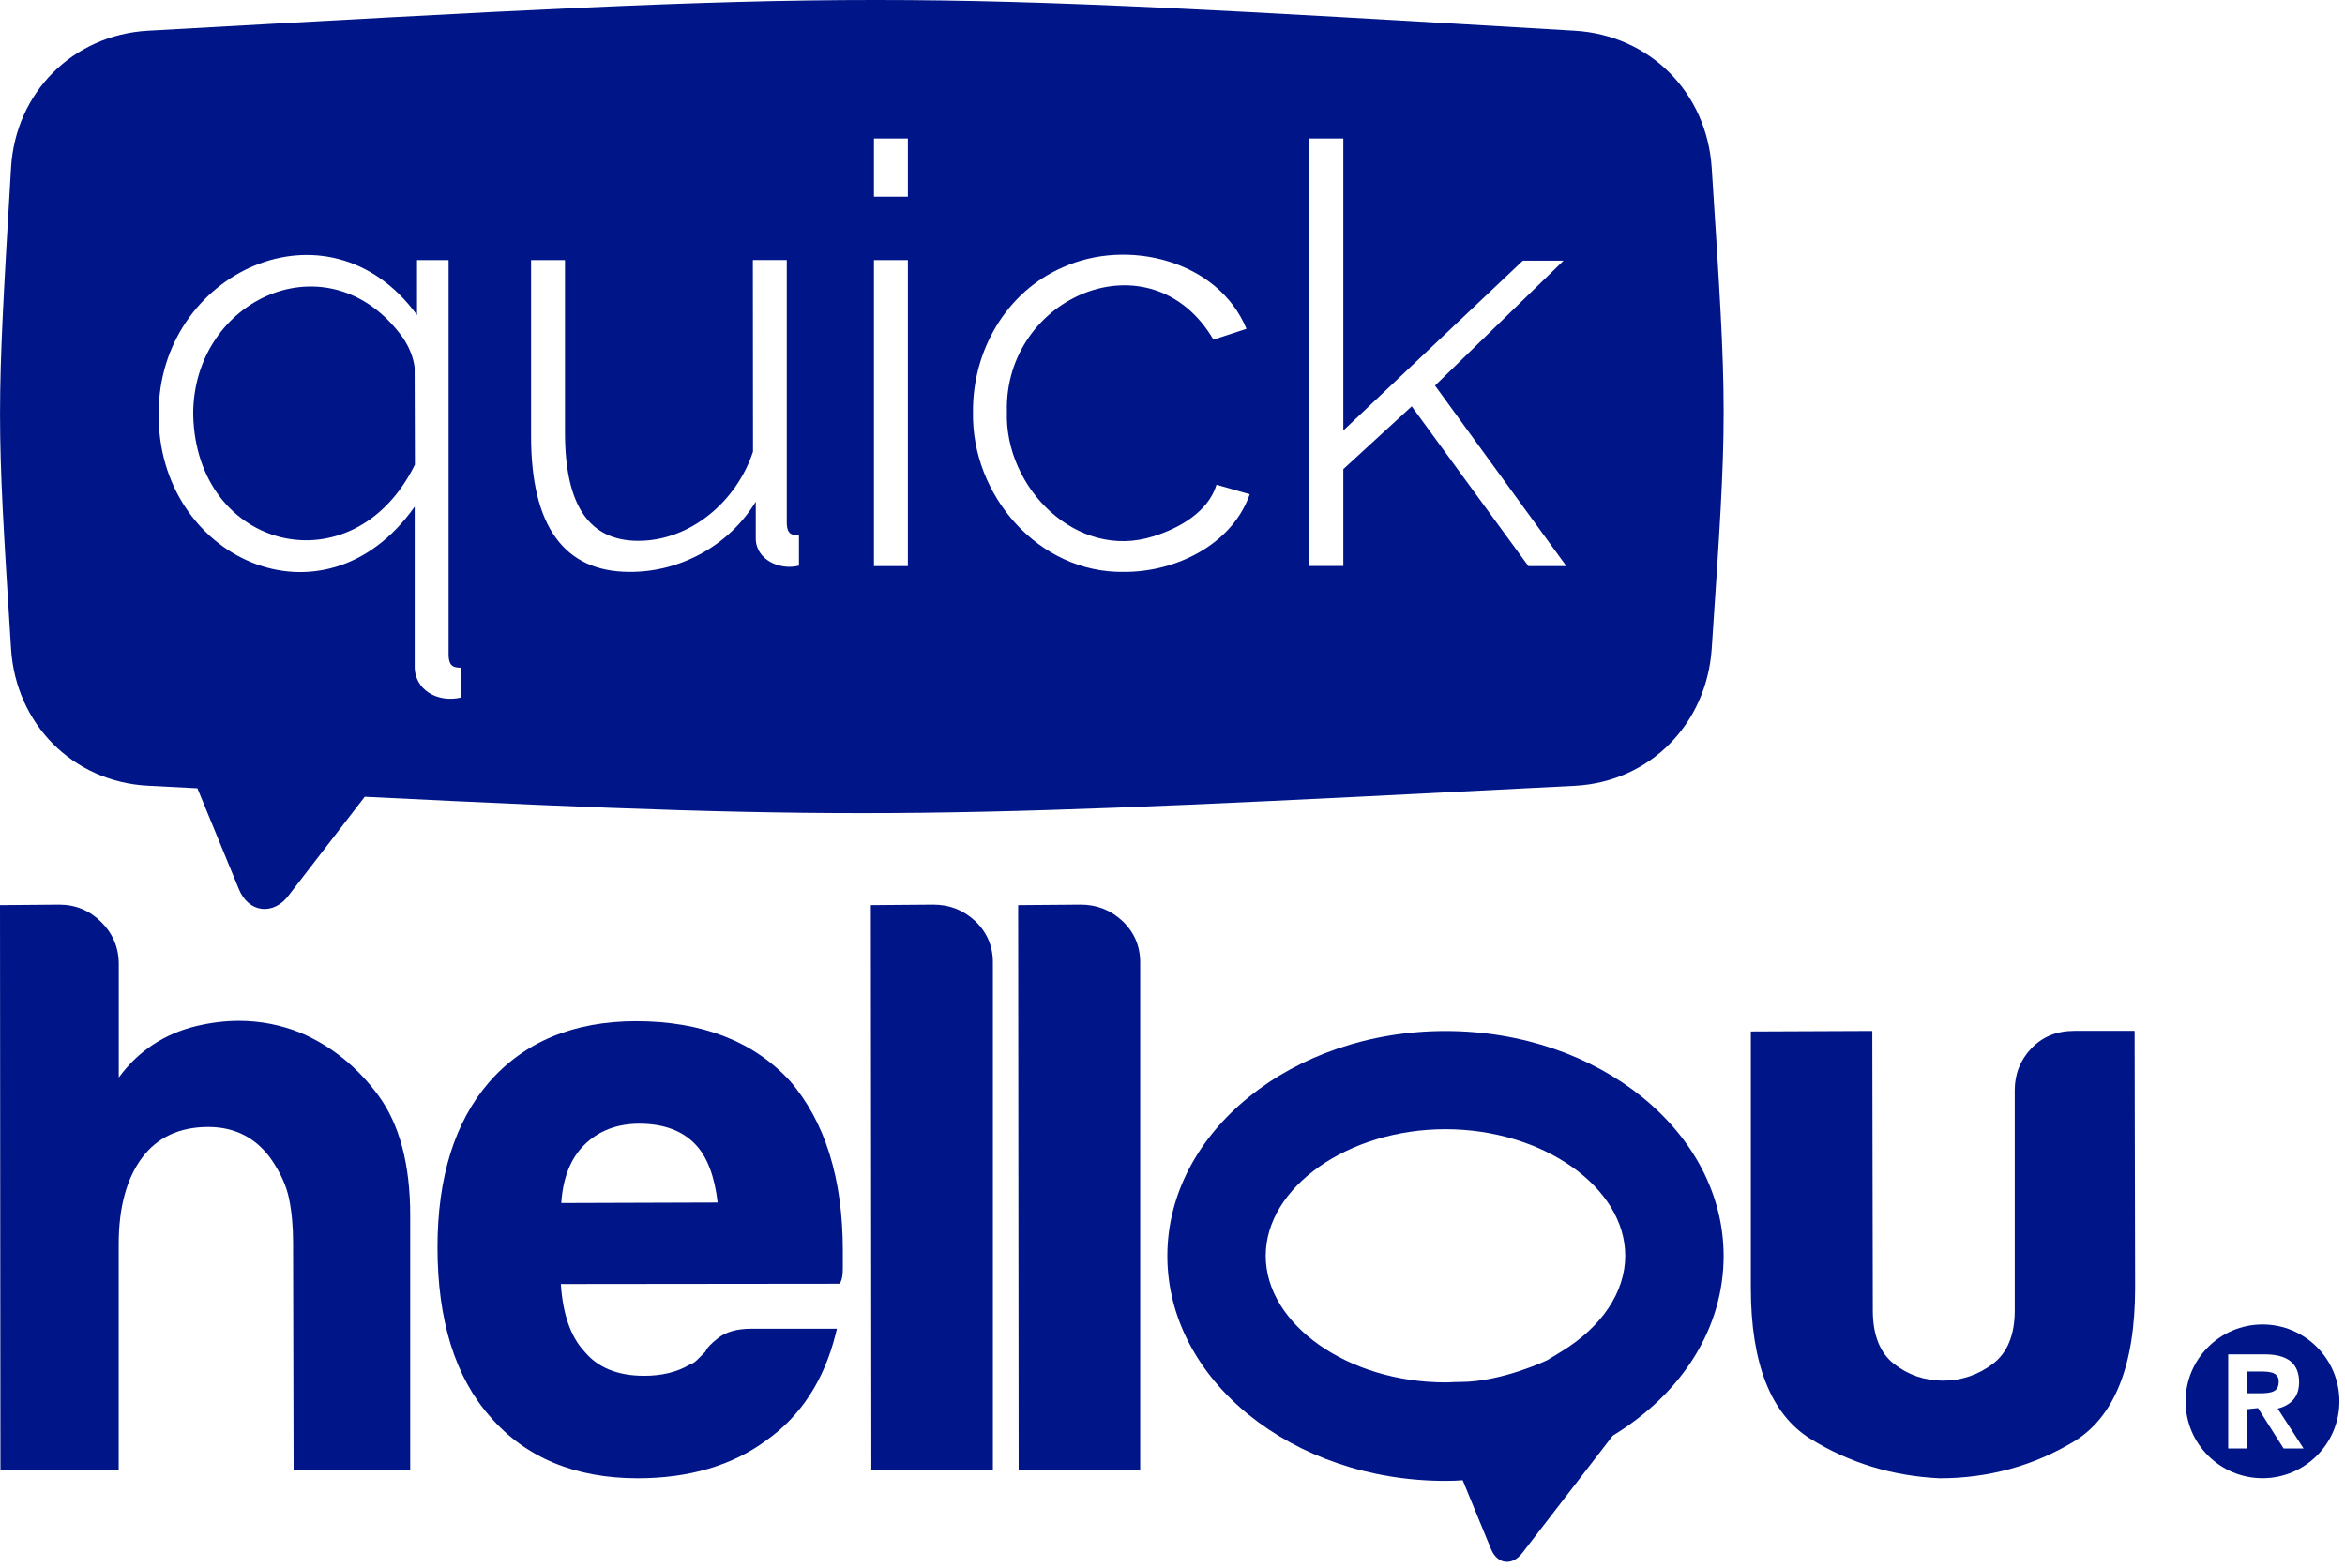
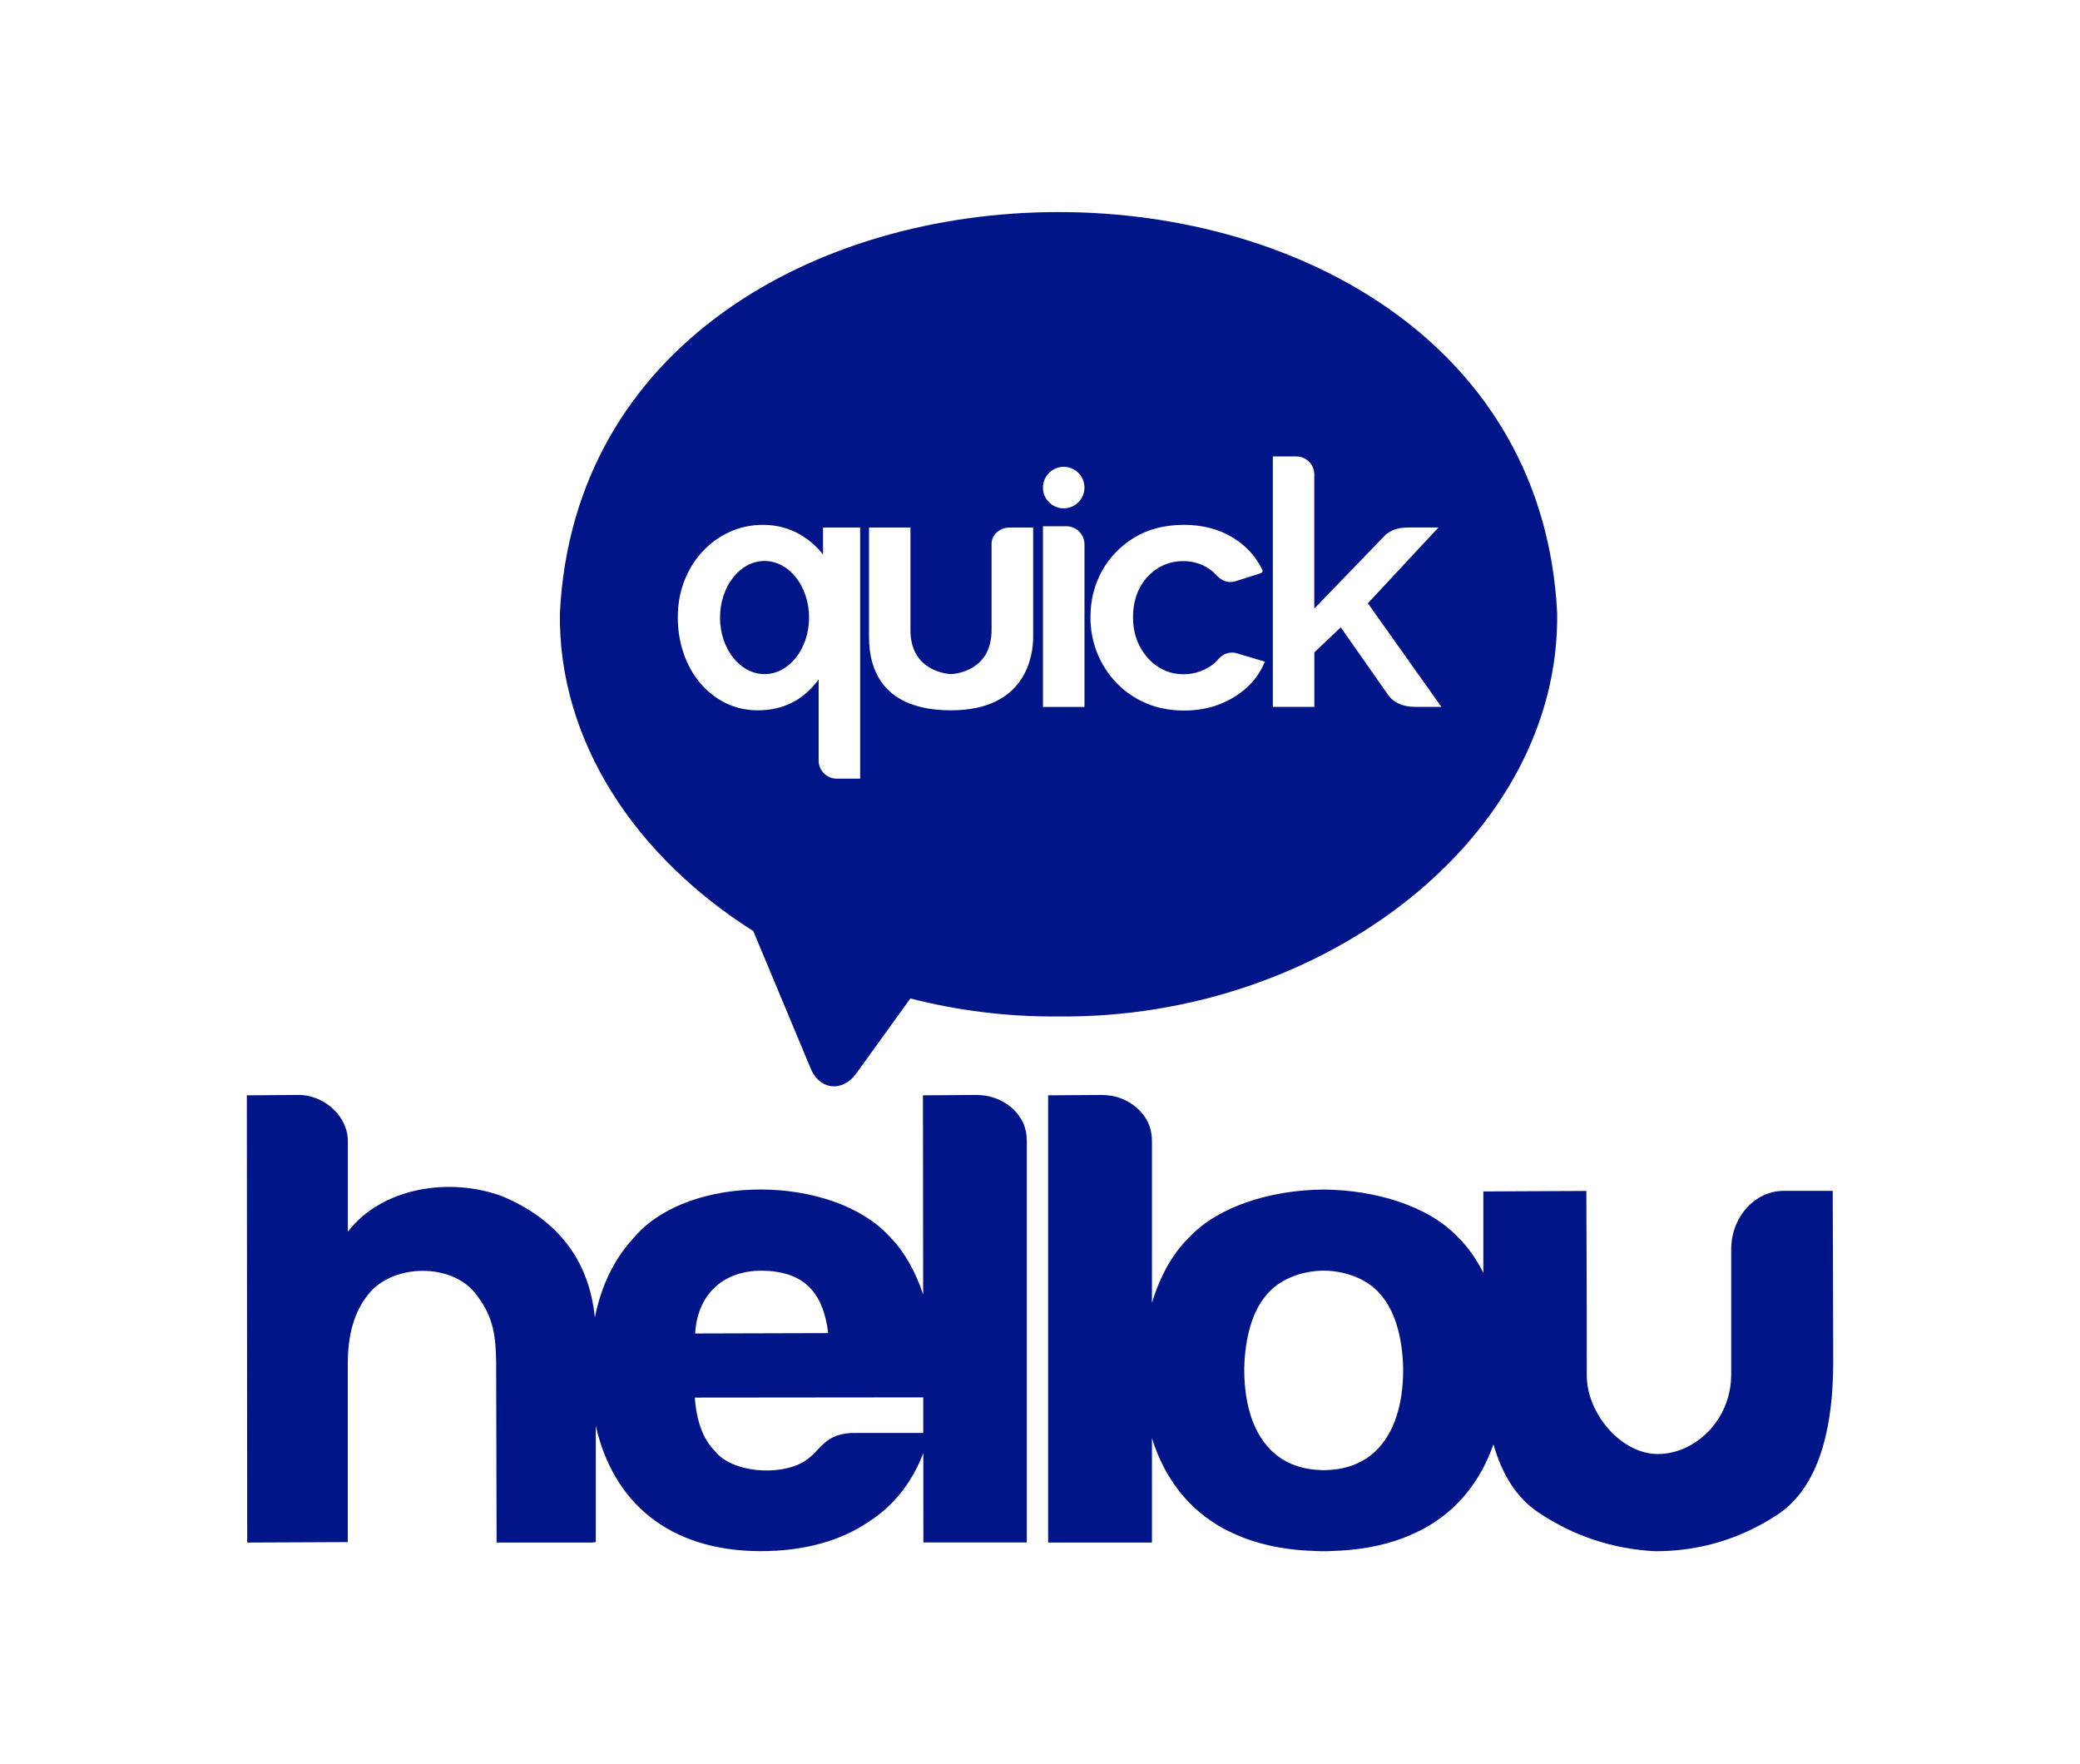
- <svg xmlns="http://www.w3.org/2000/svg" version="1.1" id="Layer_1" x="0px" y="0px" viewBox="0 0 323 216" style="enable-background:new 0 0 323 216;" xml:space="preserve">
+ <svg xmlns="http://www.w3.org/2000/svg" version="1.1" id="a" x="0px" y="0px" viewBox="0 0 284.57 241.23" style="enable-background:new 0 0 284.57 241.23;" xml:space="preserve">
  <style type="text/css">
	.st0{fill:#001588;}
</style>
  <g>
-     <g>
-       <g>
-         <path class="st0" d="M207.57,215.18c-0.93,0-1.73-0.64-2.19-1.75l-3.91-9.5c-0.67,0.06-1.43,0.09-2.37,0.09     c-21.12,0-38.31-13.9-38.31-30.99s17.19-30.99,38.31-30.99s38.31,13.9,38.31,30.99c0,9.82-5.57,18.84-15.27,24.76l-12.5,16.22     C209.05,214.76,208.31,215.18,207.57,215.18z M199.1,155.57c-13.42,0-24.76,7.99-24.76,17.44c0,9.46,11.34,17.44,24.76,17.44     c0.29,0,0.49-0.01,0.72-0.02c0.33-0.02,0.69-0.04,1.33-0.04c5.67,0,11.89-2.96,11.95-2.99l1.92-1.17     c5.62-3.41,8.84-8.23,8.84-13.23C223.86,163.56,212.52,155.57,199.1,155.57z" />
-         <path class="st0" d="M0,124.7l8.17-0.07c2.24,0,4.18,0.81,5.78,2.4c1.6,1.6,2.41,3.54,2.41,5.77v15.65     c2.66-3.63,6.24-6.01,10.64-7.08c2-0.48,3.99-0.73,5.92-0.73c2.9,0,5.76,0.55,8.49,1.65c4.25,1.82,7.86,4.74,10.74,8.68     c2.89,3.96,4.35,9.48,4.35,16.41v35.1l-0.6,0.07H40.44l-0.07-31.37c0-2.17-0.18-4.19-0.55-6.02c-0.36-1.77-1.19-3.61-2.47-5.47     c-2.1-2.94-5.01-4.43-8.66-4.43c-3.94,0-7.01,1.42-9.11,4.22c-2.14,2.86-3.23,6.86-3.23,11.91v31.08l-16.29,0.07L0,124.7z" />
-         <path class="st0" d="M87.84,203.66c-8.62,0-15.45-2.85-20.3-8.46c-4.83-5.43-7.28-13.29-7.28-23.36c0-9.62,2.37-17.26,7.06-22.69     c4.86-5.61,11.69-8.46,20.3-8.46c9.05,0,16.18,2.77,21.18,8.22c4.84,5.6,7.29,13.46,7.29,23.38v2.45c0,0.84-0.09,1.44-0.28,1.83     l-0.14,0.29l-38.42,0.04c0.27,4.15,1.36,7.26,3.22,9.26c1.83,2.25,4.6,3.38,8.26,3.38c2.41,0,4.49-0.5,6.17-1.48     c0.47-0.17,0.8-0.38,1.11-0.69l1.15-1.15c0.22-0.53,0.8-1.14,1.81-1.92c1.07-0.82,2.58-1.24,4.49-1.24h11.82l-0.16,0.65     c-1.58,6.39-4.79,11.34-9.53,14.7C100.9,201.89,94.93,203.66,87.84,203.66z M88.06,154.81c-3.09,0-5.65,0.99-7.61,2.95     c-1.87,1.87-2.92,4.55-3.14,7.98l21.54-0.07c-0.41-3.56-1.41-6.22-2.98-7.92C94.07,155.8,91.44,154.81,88.06,154.81z" />
-         <path class="st0" d="M120.02,202.54l-0.07-77.84l8.62-0.07c2.23,0,4.17,0.77,5.77,2.28c1.6,1.53,2.42,3.44,2.42,5.67v69.89     l-0.6,0.07L120.02,202.54L120.02,202.54z" />
-         <path class="st0" d="M140.31,202.54l-0.07-77.84l8.62-0.07c2.23,0,4.17,0.77,5.77,2.28c1.6,1.53,2.42,3.44,2.42,5.67v69.89     l-0.6,0.07L140.31,202.54L140.31,202.54z" />
-         <path class="st0" d="M267.18,203.66c-6.5-0.3-12.49-2.13-17.82-5.44c-5.44-3.37-8.2-10.37-8.2-20.8V142.1l16.73-0.07l0.07,38.51     c0,3.36,0.97,5.83,2.89,7.34c1.96,1.54,4.24,2.33,6.77,2.33s4.85-0.78,6.89-2.33c1.99-1.51,3-3.98,3-7.33V150.2     c0-2.23,0.77-4.17,2.28-5.76c1.52-1.6,3.51-2.42,5.9-2.42h8.33l0.07,35.39c0,10.73-2.87,17.89-8.55,21.26     C279.99,201.98,273.81,203.66,267.18,203.66L267.18,203.66z" />
-       </g>
-       <g>
-         <g>
-           <path class="st0" d="M311.64,188.95h-2.08v3h1.65c1.8,0,2.66-0.25,2.66-1.65C313.86,189.68,313.61,188.95,311.64,188.95z" />
-         </g>
-         <g>
-           <path class="st0" d="M311.64,182.47c-5.84,0-10.6,4.75-10.6,10.59s4.75,10.59,10.6,10.59c5.84,0,10.59-4.75,10.59-10.59      S317.48,182.47,311.64,182.47z M314.54,199.55l-3.52-5.56l-1.46,0.15v5.41h-2.65v-12.96h5.03c3.19,0,4.74,1.27,4.74,3.87      c0,1.33-0.53,2.99-2.95,3.6l3.56,5.49H314.54z" />
-         </g>
-       </g>
-     </g>
-     <g>
-       <path class="st0" d="M55.42,46.42C45.34,32.6,26.6,41.08,26.61,57.07c0.36,18.86,22.11,24.11,30.54,6.94l-0.04-13.4    C56.92,49.17,56.34,47.75,55.42,46.42z" />
-       <path class="st0" d="M216.89,4.23c-95.68-5.64-95.68-5.64-196.49,0C10.03,4.81,2.13,12.75,1.52,23.11    c-2.02,34.2-2.02,34.2,0,66.26c0.65,10.36,8.51,18.35,18.88,18.88c2.32,0.12,4.57,0.23,6.79,0.35l5.67,13.79    c1.33,3.42,4.84,3.78,6.93,0.93l10.45-13.55c69.65,3.45,79.51,2.94,166.65-1.51c10.37-0.53,18.18-8.52,18.88-18.88    c2.19-32.46,2.19-32.46,0-66.26C235.1,12.75,227.25,4.84,216.89,4.23z M63.47,96.1c-3.07,0.75-6.45-0.97-6.35-4.43V69.8    c-12.59,17.8-35.48,6.98-35.26-12.81c-0.08-19.41,23.3-30.41,35.58-13.59v-7.57h4.35v54.41c0.04,1.68,0.82,1.72,1.68,1.75    C63.47,91.99,63.47,96.1,63.47,96.1z M110.05,77.93c-2.64,0.68-6.02-0.81-5.95-3.87v-4.95c-3.65,6.02-10.37,9.72-17.37,9.68    c-9.01,0-13.58-6.29-13.58-18.69V35.83h4.67v23.71c0,10.08,3.31,14.97,10.11,14.97c7.25-0.01,13.57-5.52,15.79-12.29l-0.02-26.4    h4.67v36.24c0.04,1.68,0.82,1.66,1.68,1.65V77.93z M125.05,77.99h-4.67V35.83h4.67V77.99z M125.05,27.1h-4.67v-8.02h4.67V27.1z     M172.01,68.44c-2.56,6.71-10.17,10.38-17.15,10.35c-11.79,0.22-21.07-10.55-20.84-22.04c-0.07-8.45,4.59-16.57,12.41-19.94    c8.92-4.02,21.34-0.94,25.26,8.49l-4.55,1.49c-8.58-14.6-28.88-5.99-28.45,9.96c-0.34,10.43,9.62,20.51,20.18,17.14    c3.61-1.12,7.57-3.4,8.69-7.11l4.58,1.31L172.01,68.44z M210.52,77.99l-16.07-22.01l-9.42,8.65v13.35h-4.67v-58.9h4.67v40.23    l24.73-23.4h5.6l-17.7,17.21l18.09,24.87H210.52z" />
-     </g>
+     <path class="st0" d="M133.55,149.79l-7.28,0.05l0.03,27.25c-1.03-3.1-2.54-5.84-4.58-7.91c-7.63-8.43-27.46-8.85-35.05,0.19   c-2.65,2.86-4.41,6.51-5.29,10.87c-0.78-7.9-5.13-13.41-12.62-16.57c-7.17-2.7-16.53-1.25-21.17,4.84c0,0,0-12.3,0-12.3   c0.09-3.44-3.22-6.51-6.92-6.42l-6.9,0.05l0.05,61.18l13.76-0.06v-24.43c0-3.97,0.92-7.11,2.73-9.36   c3.25-4.34,11.78-4.56,15.02,0.16c2.23,2.96,2.49,5.55,2.55,9.03l0.06,24.66H81l0.51-0.06c0,0,0-8.38,0-15.9   c2.35,10.31,9.83,17.09,22.5,17.14c5.99,0,11.04-1.39,15-4.13c3.37-2.19,5.83-5.41,7.31-9.29l0.01,12.23l14.15,0v-54.99   c0-1.75-0.69-3.25-2.04-4.46C137.07,150.4,135.44,149.79,133.55,149.79z M104.19,173.83c5.91,0.05,8.44,3.07,9.12,8.54l-18.2,0.05   C95.38,177.27,98.76,173.83,104.19,173.83z M117.2,196.03c-4.53-0.11-4.8,2.47-7.23,3.93c-3.34,2-9.9,1.51-12.19-1.49   c-1.57-1.57-2.49-4.02-2.72-7.28l31.25-0.03l0,4.87C123.88,196.03,117.2,196.03,117.2,196.03z" />
+     <path class="st0" d="M250.74,162.91c0,0-6.49,0-6.49,0c-4.17-0.12-7.45,3.65-7.4,8.09l0,17.14c-0.07,6.15-4.9,10.72-9.98,10.77   c-5.03,0.05-9.79-5.52-9.78-10.78c0.01-9.22-0.06-25.21-0.06-25.21l-14.09,0.07v11.12c-0.95-1.87-2.11-3.54-3.53-4.92   c-3.99-4.19-11.15-6.4-18.32-6.46c-7.17,0.06-14.33,2.26-18.32,6.46c-2.4,2.32-4.1,5.49-5.17,9.06v-22.21   c0-1.75-0.69-3.25-2.04-4.46c-1.35-1.19-2.99-1.79-4.88-1.79l-7.28,0.05l0,61.18l14.2,0v-14.29c1.69,5.46,4.99,9.81,9.97,12.48   c0.29,0.15,0.59,0.29,0.89,0.43c0.24,0.12,0.49,0.23,0.74,0.34c2.78,1.21,6.01,1.95,9.69,2.15c0.25,0.01,0.51,0.03,0.77,0.03   c0.38,0.01,0.73,0.05,1.12,0.05c0.11,0,0.21-0.01,0.32-0.01c0.11,0,0.21,0.01,0.32,0.01c0.39,0,0.74-0.04,1.12-0.05   c0.26-0.01,0.52-0.02,0.77-0.03c3.68-0.2,6.91-0.94,9.69-2.15c0.25-0.11,0.5-0.22,0.74-0.34c0.3-0.14,0.6-0.28,0.89-0.43   c4.72-2.53,7.93-6.57,9.69-11.63c1.21,4.24,3.23,7.34,6.05,9.25c4.82,3.27,10.23,5.08,16.11,5.38c5.99,0,11.58-1.66,16.6-4.94   c5.14-3.33,7.73-10.42,7.73-21.03L250.74,162.91z M191.91,189.16c-0.07,1.07-0.22,2.08-0.43,3.03c-0.71,3.2-2.19,5.73-4.46,7.27   c-0.13,0.08-0.26,0.16-0.39,0.24c-0.11,0.06-0.21,0.13-0.32,0.18c-1.22,0.67-2.63,1.08-4.24,1.19c-0.11,0.01-0.22,0.01-0.34,0.02   c-0.16,0.01-0.32,0.03-0.49,0.03c-0.05,0-0.09,0-0.14,0c-0.05,0-0.09,0-0.14,0c-0.17,0-0.33-0.02-0.49-0.03   c-0.11,0-0.23-0.01-0.34-0.02c-1.61-0.11-3.02-0.52-4.24-1.19c-0.11-0.06-0.22-0.12-0.32-0.19c-0.13-0.08-0.26-0.15-0.39-0.24   c-2.27-1.54-3.76-4.08-4.46-7.27c-0.21-0.96-0.36-1.97-0.43-3.03c-0.04-0.55-0.06-1.11-0.06-1.69c0-0.14,0-0.28,0-0.41   c0-0.07,0-0.15,0.01-0.22c0.12-3.74,1.05-7.26,2.84-9.45c1.75-2.31,4.88-3.53,8.02-3.56c3.14,0.03,6.27,1.25,8.02,3.56   c1.79,2.19,2.72,5.71,2.84,9.44c0,0.08,0.01,0.15,0.01,0.22c0,0.14,0,0.27,0,0.41C191.97,188.05,191.95,188.61,191.91,189.16z" />
+     <path class="st0" d="M104.6,92.22c3.36,0,6.09-3.47,6.09-7.74c0-4.27-2.73-7.74-6.09-7.74s-6.09,3.47-6.09,7.74   C98.5,88.75,101.24,92.22,104.6,92.22z" />
+     <path class="st0" d="M103.06,127.37l7.81,18.7c1.2,3.06,4.36,3.39,6.24,0.83l7.44-10.31c6.47,1.66,13.3,2.53,20.27,2.46   c36.32,0.38,68.62-24.68,68.22-55.17c-1.82-36.58-35.02-54.87-68.22-54.87c-33.2,0-66.4,18.29-68.22,54.87   C76.37,101.47,87.03,117.24,103.06,127.37z M174.13,62.44h3.22c1.34,0,2.42,1.05,2.46,2.39l0.01,0.08c0,0.03,0,0.06-0.01,0.08   v18.27c0.88-0.91,3.23-3.34,9.52-9.86c1.17-1.22,2.59-1.23,3.62-1.24l0.16,0c0.75-0.01,2.99,0,2.99,0l0.7,0l-9.66,10.37   l10.06,14.17l-0.59,0c0,0-2.05,0-2.94,0c0,0-0.01,0-0.01,0c-1.72,0-2.98-0.55-3.75-1.64l-6.48-9.24l-3.61,3.42v7.46h-5.68V62.44z    M150.76,78.12c1.05-1.9,2.55-3.44,4.44-4.59c1.9-1.15,4.18-1.73,6.77-1.73c2.5,0,4.72,0.56,6.59,1.68   c1.87,1.12,3.27,2.63,4.15,4.49c0.11,0.33-0.07,0.39-0.61,0.57c-0.43,0.14-1.29,0.41-3,0.95c-1.47,0.46-2.3-0.42-2.75-0.88   l-0.14-0.15c-0.35-0.34-0.75-0.64-1.18-0.89c-0.95-0.54-2.01-0.81-3.14-0.81c-1.29,0-2.47,0.33-3.5,0.98   c-1.04,0.65-1.87,1.56-2.47,2.7c-0.6,1.15-0.91,2.5-0.91,4.02c0,1.46,0.31,2.79,0.93,3.97c0.62,1.18,1.46,2.12,2.5,2.79   c1.04,0.68,2.21,1.02,3.5,1.02c0.79,0,1.57-0.14,2.31-0.42c0.74-0.28,1.4-0.66,1.96-1.14c0.17-0.15,0.31-0.31,0.46-0.49   c0.07-0.08,0.1-0.12,0.14-0.15c0.02-0.02,0.05-0.04,0.06-0.07c0.61-0.58,1.4-0.79,2.13-0.66l4.05,1.2l-0.14,0.32   c-0.54,1.24-1.35,2.34-2.4,3.29c-1.05,0.94-2.31,1.7-3.74,2.25c-1.43,0.55-3.04,0.83-4.79,0.83c-1.91,0-3.66-0.34-5.21-1.01   c-1.55-0.67-2.91-1.61-4.04-2.79c-1.13-1.18-2.01-2.55-2.62-4.07c-0.61-1.52-0.92-3.16-0.92-4.86   C149.18,82.14,149.71,80.02,150.76,78.12z M145.53,63.86c1.57,0,2.84,1.27,2.84,2.84c0,1.57-1.27,2.84-2.84,2.84   c-1.57,0-2.84-1.27-2.84-2.84C142.69,65.14,143.96,63.86,145.53,63.86z M142.69,71.99h3.21c1.36,0,2.47,1.11,2.47,2.47v22.25h-5.68   V71.99z M118.88,72.17h5.68v13.92c-0.07,5.88,5.33,6.12,5.56,6.13c0.21-0.01,5.61-0.25,5.54-6.13v-2.95c0,0,0-8.67,0-8.75   c0-1.22,1.1-2.22,2.45-2.22h3.24v14.95c0,2.36-0.81,10.05-11.23,10.05c-9.28,0-11.23-5.47-11.23-10.05V72.17z M93.6,79.53   c0.58-1.52,1.41-2.88,2.46-4.02c1.05-1.15,2.3-2.07,3.72-2.72c1.42-0.66,2.96-0.99,4.6-0.99c1.89,0,3.62,0.46,5.16,1.37   c1.22,0.73,2.25,1.63,3.06,2.7v-3.7h5.08v34.35h-3.21c-1.36,0-2.47-1.11-2.47-2.47V92.94c-2.04,2.81-4.83,4.23-8.31,4.23   c-1.61,0-3.1-0.34-4.45-1.01c-1.34-0.67-2.51-1.6-3.49-2.77c-0.97-1.17-1.73-2.54-2.24-4.07c-0.52-1.53-0.78-3.17-0.78-4.87   C92.73,82.71,93.02,81.05,93.6,79.53z" />
  </g>
</svg>
